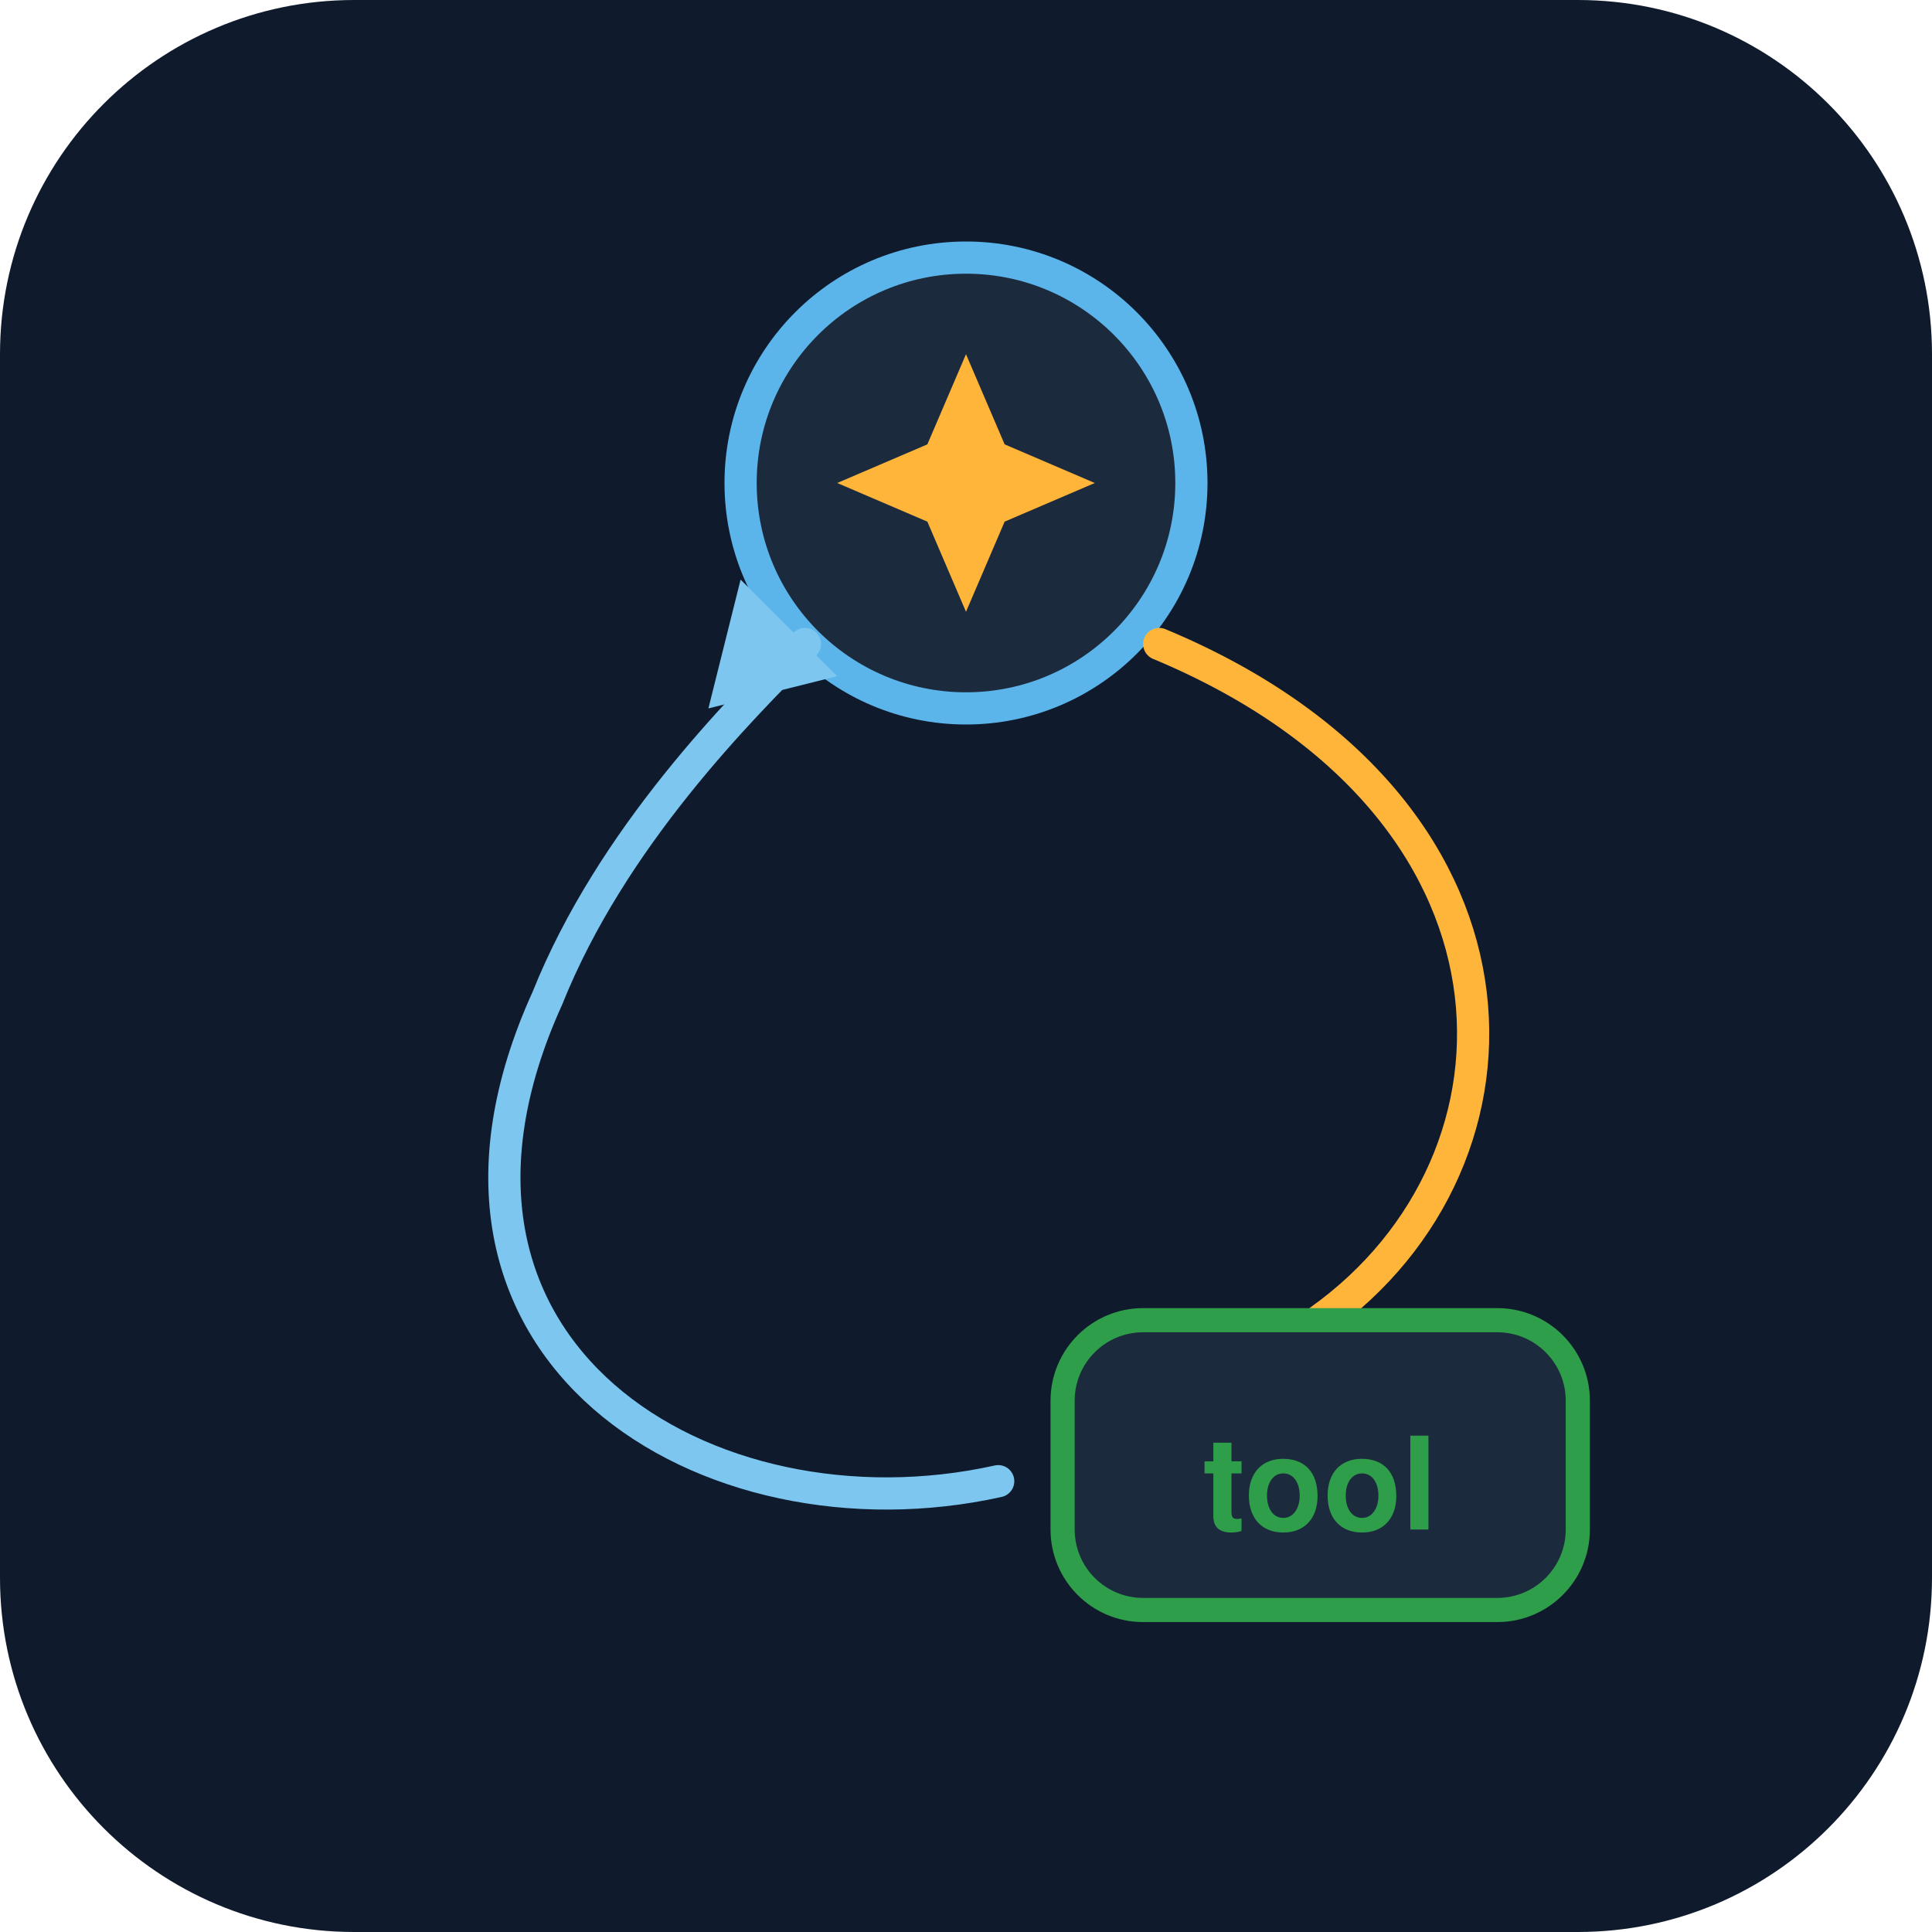
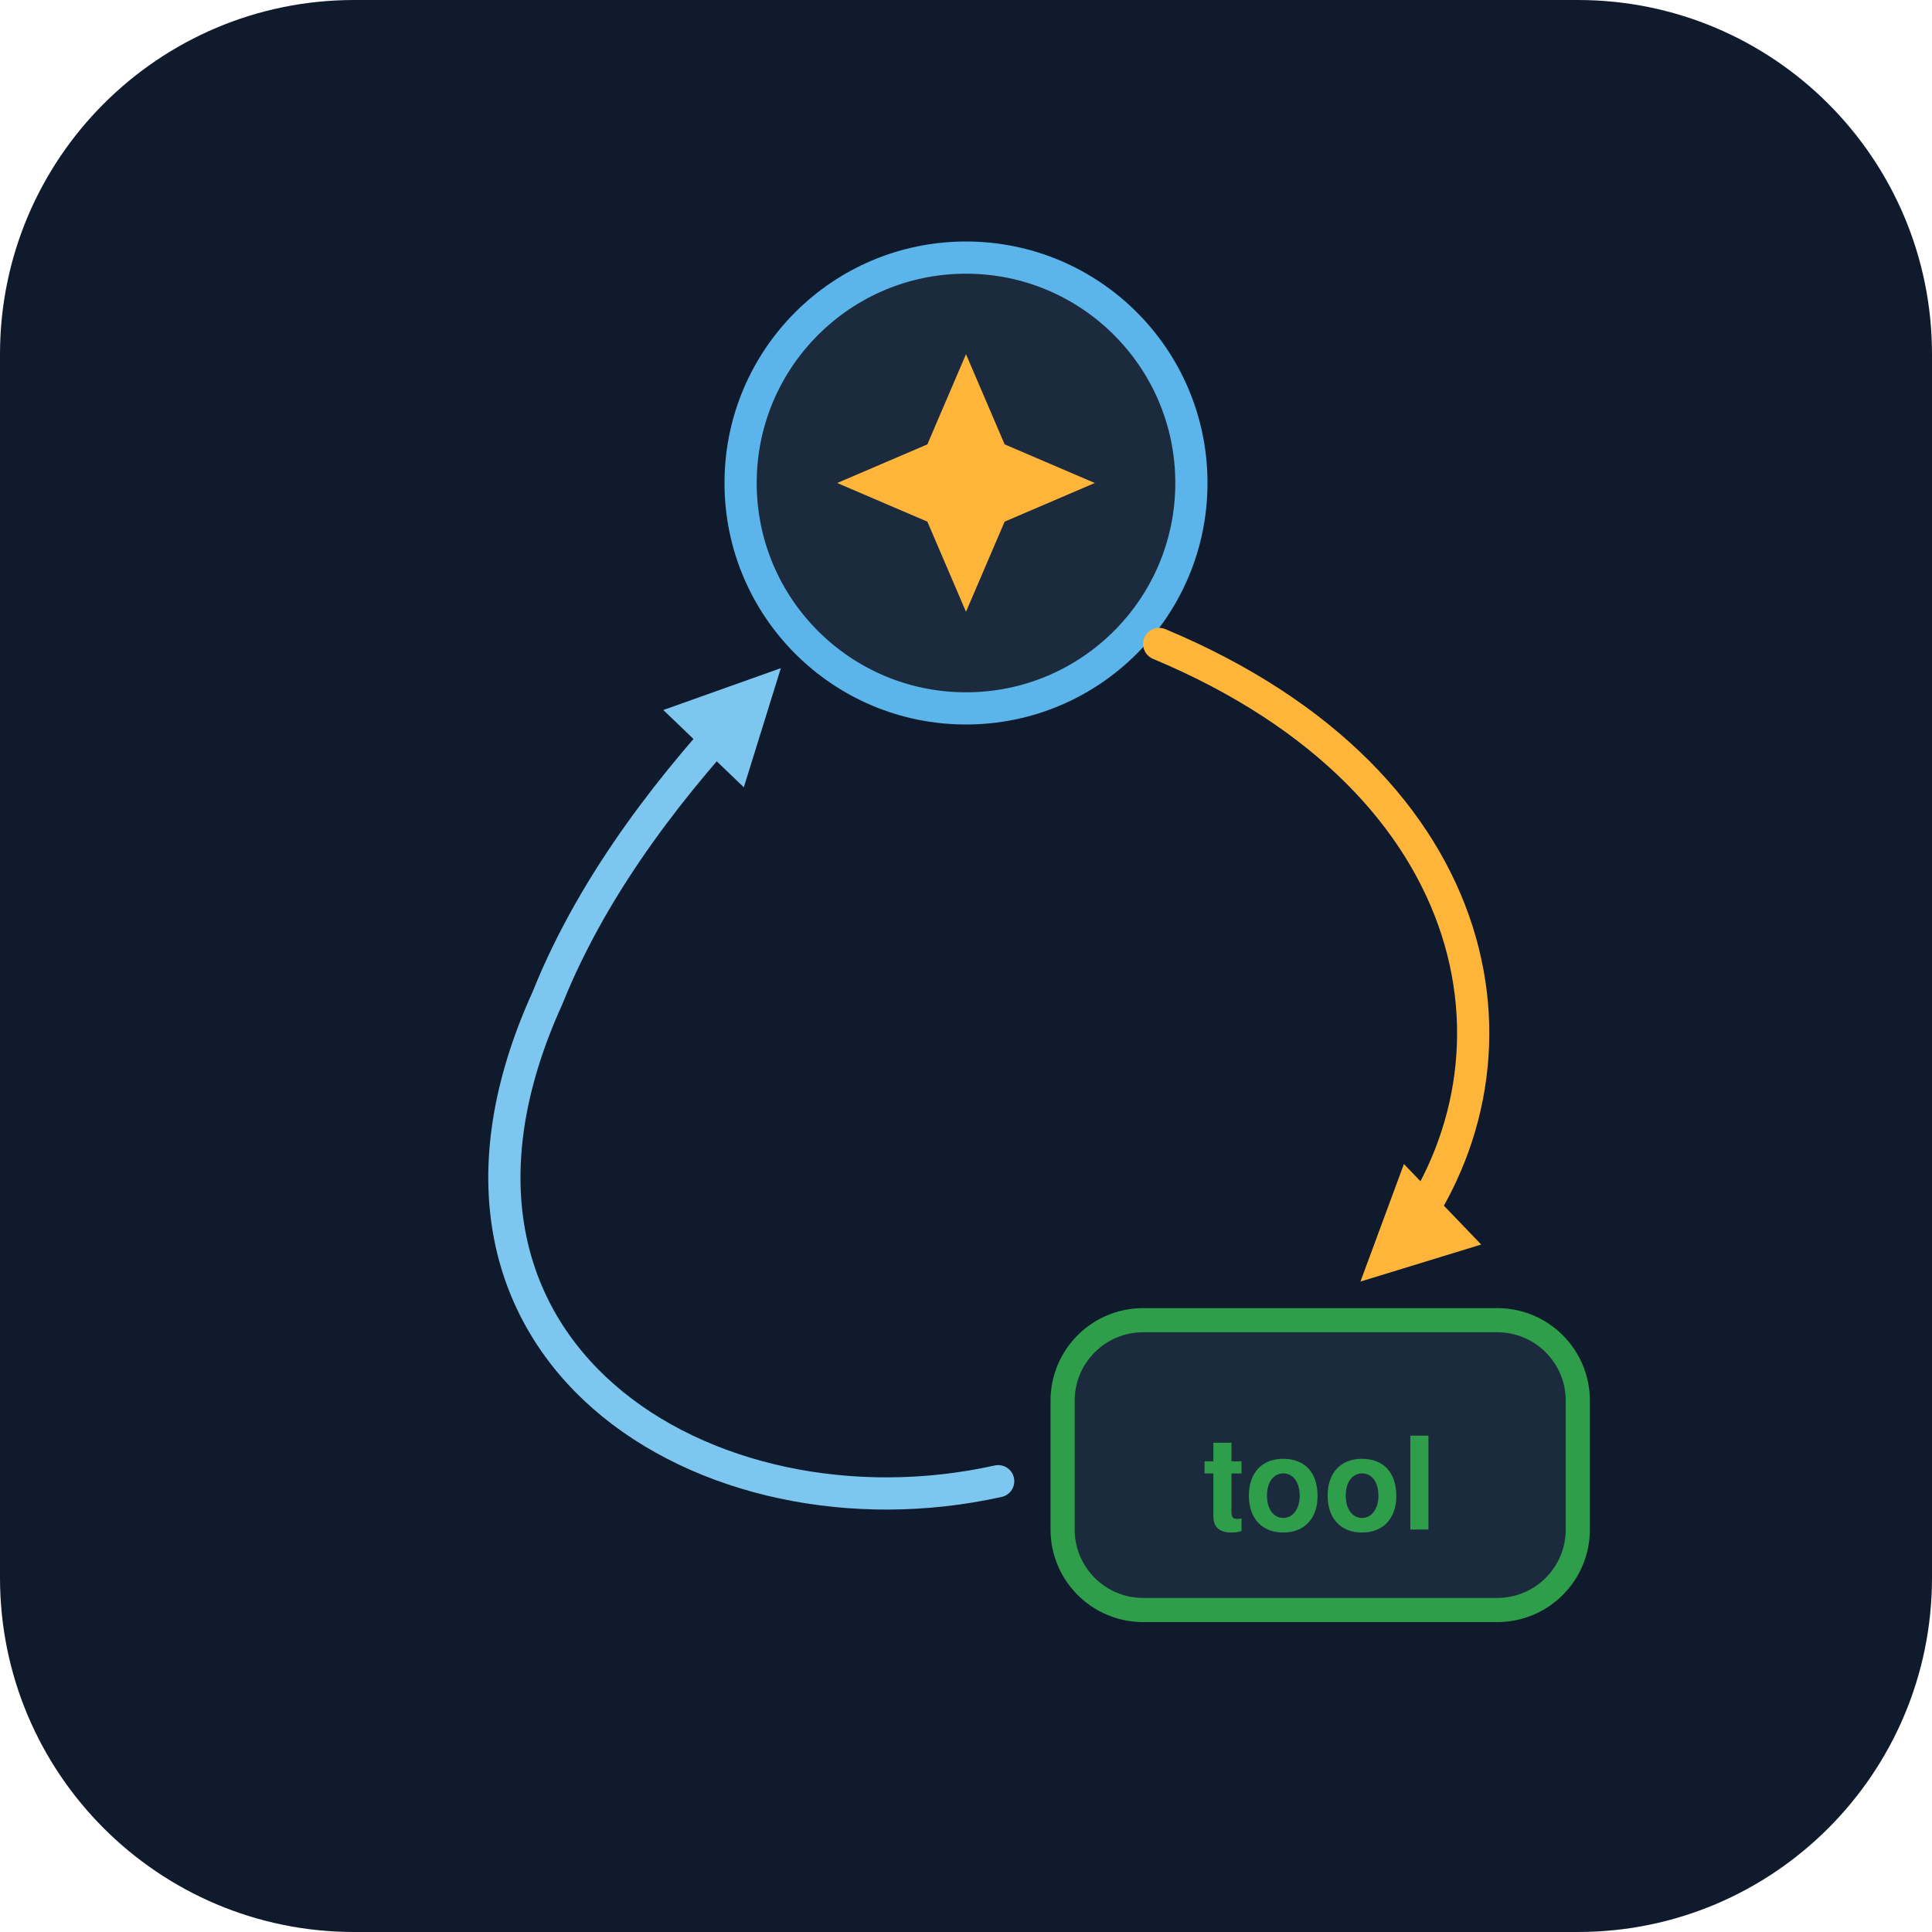
<svg xmlns="http://www.w3.org/2000/svg" viewBox="0 0 120 120" width="120" height="120" role="img">
  <rect width="120" height="120" rx="22" fill="#0f1b2d" />
  <g>
    <circle cx="60" cy="30" r="14" fill="#1c2a3d" stroke="#5bb4ea" stroke-width="2" />
    <path d="M60,22 L62.4,27.6 L68,30 L62.4,32.4 L60,38 L57.6,32.4 L52,30 L57.6,27.6 Z" fill="#ffb43a" />
  </g>
-   <path d="M72,40 C96,50 96,72 82,82" stroke="#ffb43a" stroke-width="2" stroke-linecap="round" stroke-linejoin="round" fill="none" />
+   <path d="M72,40 C92.8,48.7 95.6,66.3 86.8,77.4" stroke="#ffb43a" stroke-width="2" stroke-linecap="round" stroke-linejoin="round" fill="none" />
+   <path d="M84.5 79.6 L87.2 72.3 L92 77.3 Z" fill="#ffb43a" />
  <g>
    <rect x="66" y="82" width="32" height="18" rx="5" fill="#1c2a3d" stroke="#2f9e4a" stroke-width="1.5" />
    <text x="82" y="95" text-anchor="middle" font-size="8" fill="#2f9e4a" font-family="-apple-system,Helvetica,Arial,sans-serif" font-weight="600">tool</text>
  </g>
-   <path d="M62,92 C44,96 24,84 34,62 C38,52 46,44 50,40" stroke="#7cc6f0" stroke-width="2" stroke-linecap="round" stroke-linejoin="round" fill="none" />
-   <path d="M46,36 L52,42 L44,44 Z" fill="#7cc6f0" />
+   <path d="M62,92 C44,96 24,84 34,62 C37,54.5 42.2,48.2 46.3,43.8" stroke="#7cc6f0" stroke-width="2" stroke-linecap="round" stroke-linejoin="round" fill="none" />
+   <path d="M48.5 41.5 L46.2 48.9 L41.2 44.1 Z" fill="#7cc6f0" />
</svg>
